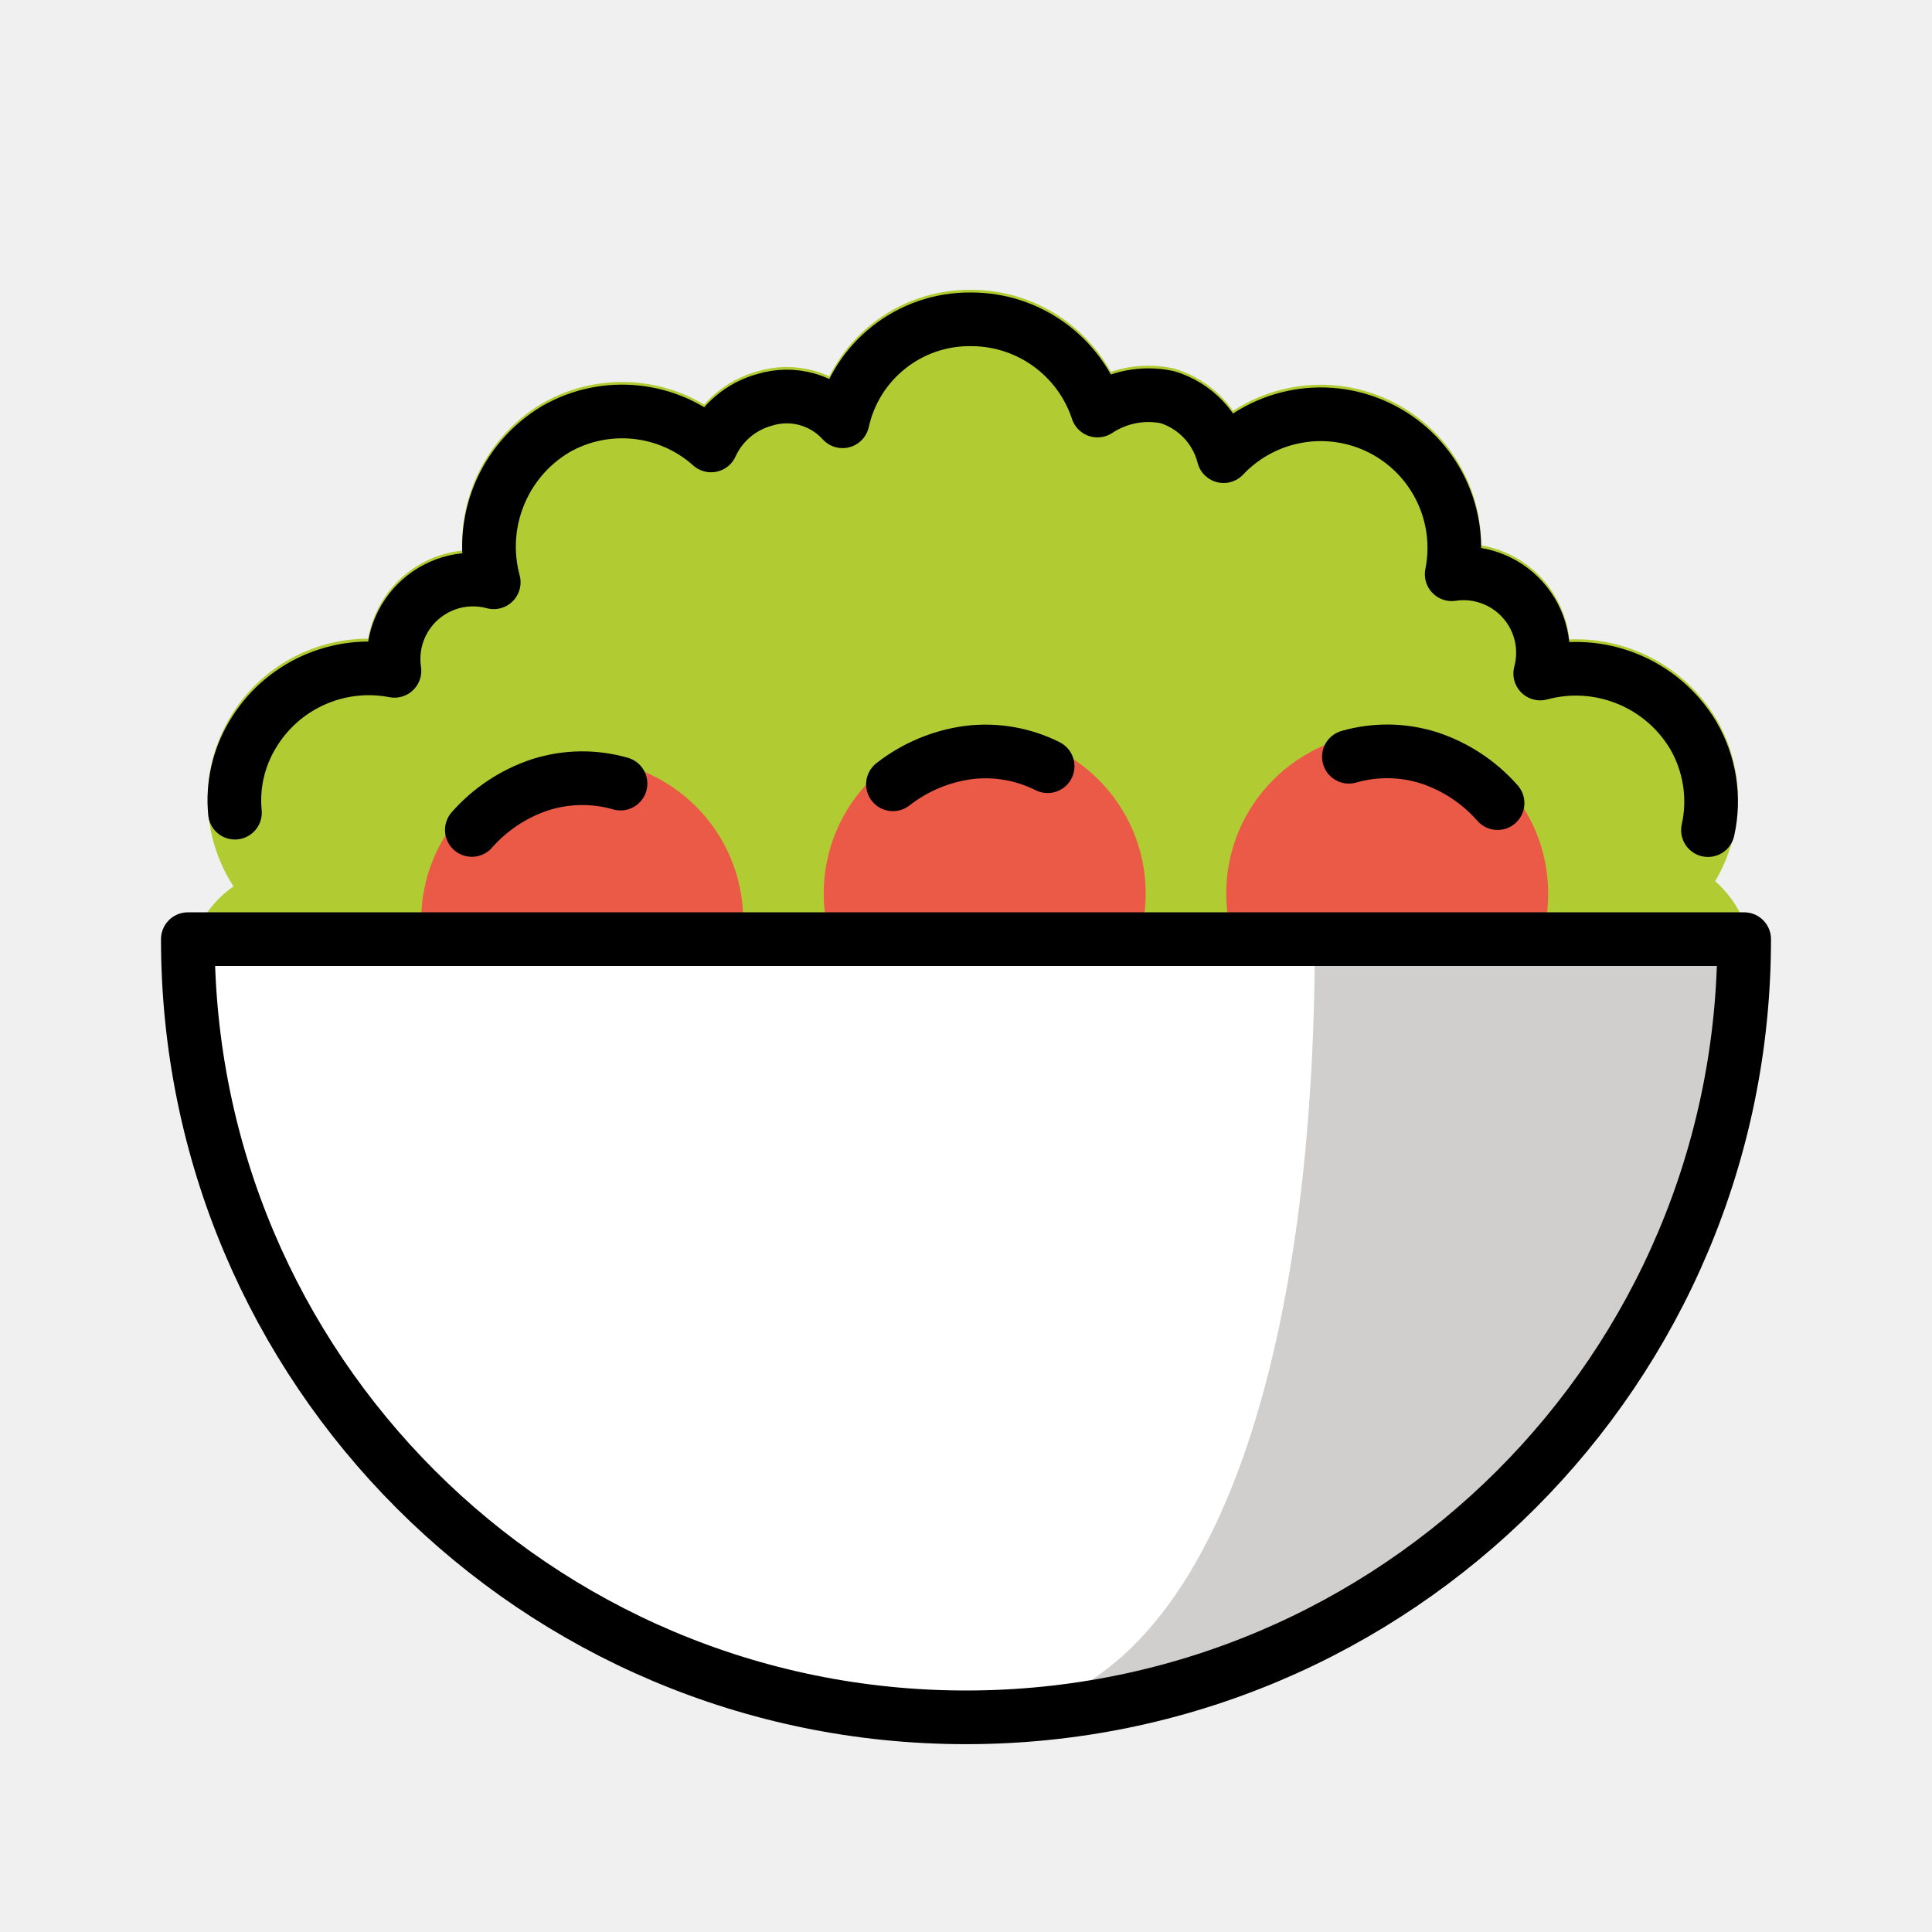
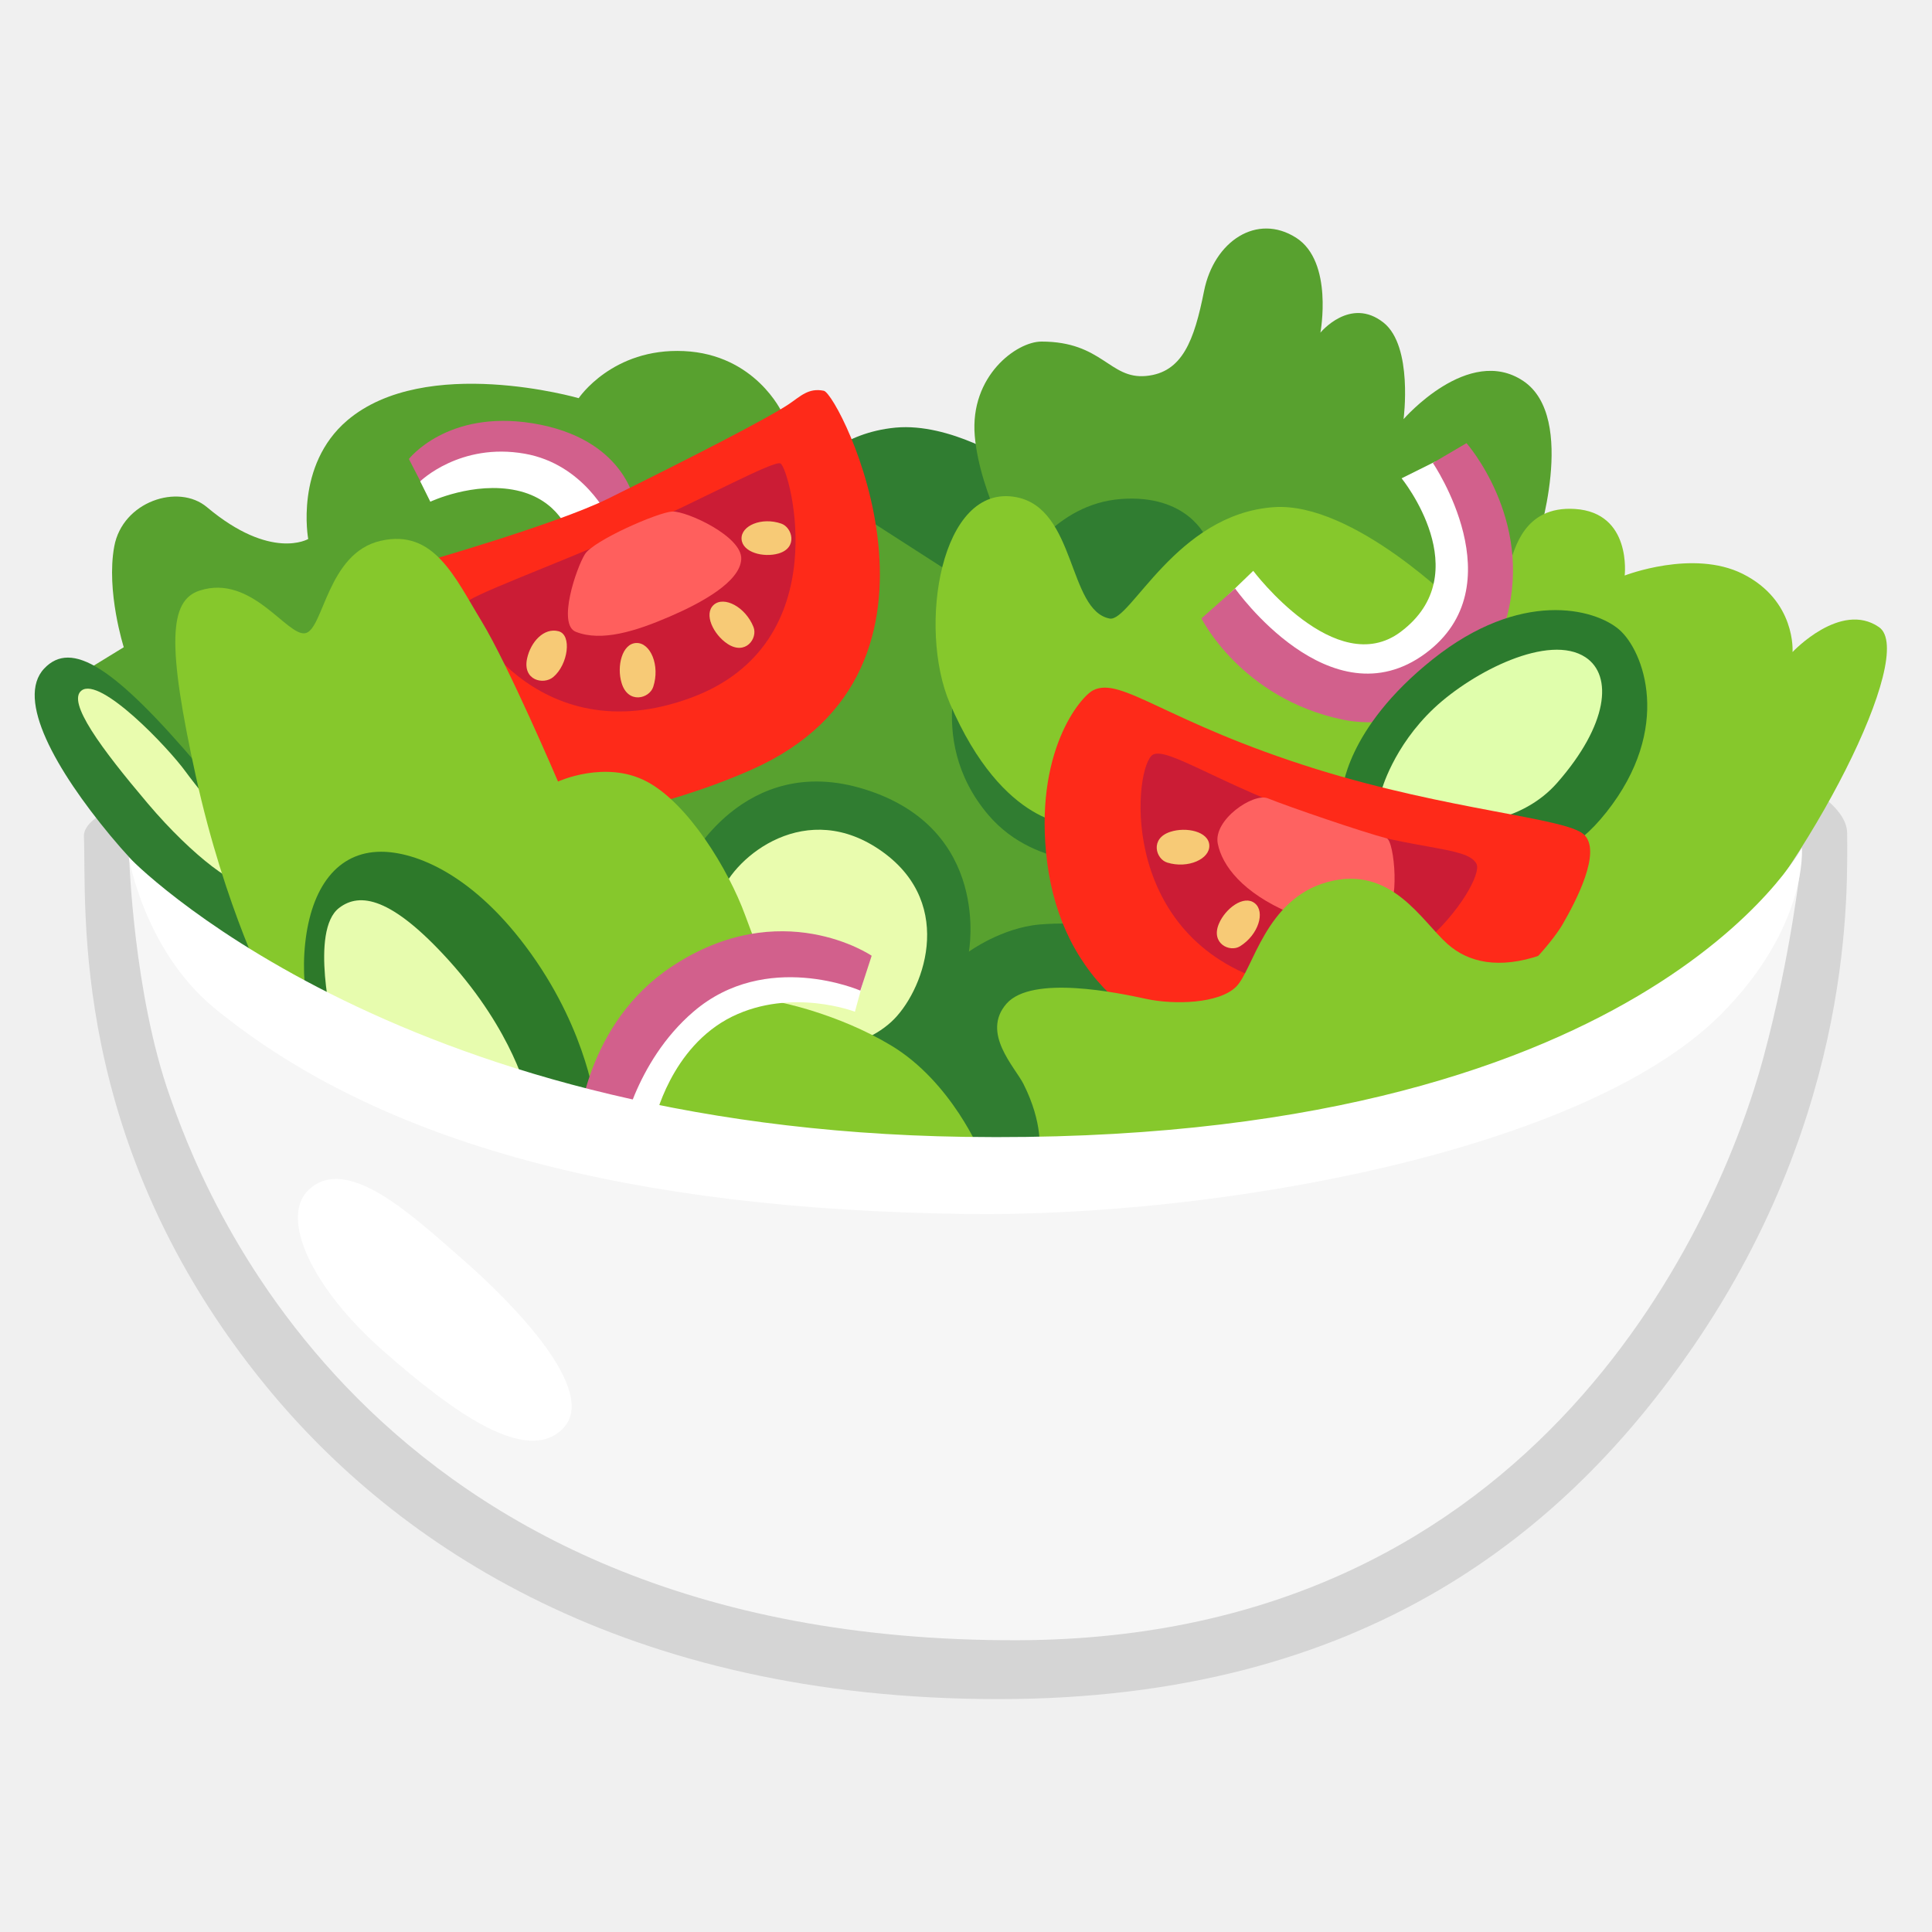
- <svg xmlns="http://www.w3.org/2000/svg" id="emoji" viewBox="0 0 72 72">
-   <g id="color">
-     <path fill="#b1cc33" stroke="#b1cc33" stroke-miterlimit="10" stroke-width="2" d="M57.4,40.6l5-.8-.3-1a2.948,2.948,0,0,0,2.1-3.7,3.087,3.087,0,0,0-1.7-2,5.075,5.075,0,0,0,1.264-3.134A4.906,4.906,0,0,0,63.1,27.3,5.097,5.097,0,0,0,57.4,25a2.961,2.961,0,0,0-3.3-3.7,4.978,4.978,0,0,0-8.5-4.4,3.102,3.102,0,0,0-2.1-2.2,3.441,3.441,0,0,0-2.6.5,4.956,4.956,0,0,0-4.7-3.4,4.846,4.846,0,0,0-4.8,3.8,2.803,2.803,0,0,0-2.9-.8,3.087,3.087,0,0,0-2,1.7,4.974,4.974,0,0,0-5.8-.6,5.097,5.097,0,0,0-2.3,5.7,2.961,2.961,0,0,0-3.7,3.3,4.978,4.978,0,0,0-4.4,8.5,2.99,2.99,0,0,0-.1,5.8v1l3.1.7" />
-     <circle cx="21.697" cy="34.3" r="6" fill="#ea5a47" />
-     <circle cx="36.697" cy="33.3" r="6" fill="#ea5a47" />
-     <circle cx="51.697" cy="33.3" r="6" fill="#ea5a47" />
-     <path fill="#fff" d="M65,35A29,29,0,0,1,7,35Z" />
-     <path fill="#d0cfce" d="M49,35c0,16-4,29-13,29A29.021,29.021,0,0,0,65,35Z" />
-   </g>
-   <g id="line">
-     <path fill="none" stroke="#000" stroke-linecap="round" stroke-linejoin="round" stroke-width="2" d="M50.269,28.202a5.162,5.162,0,0,1,2.981.039,5.83,5.83,0,0,1,2.56,1.689" />
-     <path fill="none" stroke="#000" stroke-linecap="round" stroke-linejoin="round" stroke-width="2" d="M33.277,29.229a5.829,5.829,0,0,1,2.828-1.187,5.16,5.16,0,0,1,2.937.512" />
-     <path fill="none" stroke="#000" stroke-linecap="round" stroke-linejoin="round" stroke-width="2" d="M17.584,30.93a5.831,5.831,0,0,1,2.56-1.689,5.161,5.161,0,0,1,2.981-.039" />
-     <path fill="none" stroke="#000" stroke-linecap="round" stroke-linejoin="round" stroke-width="2" d="M63.651,30.936A4.905,4.905,0,0,0,63.1,27.4a5.097,5.097,0,0,0-5.7-2.3,2.961,2.961,0,0,0-3.3-3.7A4.978,4.978,0,0,0,45.6,17a3.102,3.102,0,0,0-2.1-2.2,3.441,3.441,0,0,0-2.6.5,4.956,4.956,0,0,0-4.7-3.4,4.846,4.846,0,0,0-4.8,3.8,2.803,2.803,0,0,0-2.9-.8,3.087,3.087,0,0,0-2,1.7,4.974,4.974,0,0,0-5.8-.6,5.097,5.097,0,0,0-2.3,5.7A2.961,2.961,0,0,0,14.7,25a5.036,5.036,0,0,0-5.3,2.4,4.755,4.755,0,0,0-.644,2.886" />
-     <path fill="none" stroke="#000000" stroke-linecap="round" stroke-linejoin="round" stroke-width="2" d="M65,35A29,29,0,0,1,7,35Z" />
-   </g>
+ <svg xmlns="http://www.w3.org/2000/svg" version="1.1" id="Layer_2" x="0px" y="0px" viewBox="0 0 128 128" style="enable-background:new 0 0 128 128;" xml:space="preserve">
+   <path style="fill:#D5D5D5;" d="M63.87,43.71c0,0-58.55,5.95-58.31,11.7c0.19,4.6-1.1,20.34,12.08,36.44  c8.64,10.55,23.78,20.72,48.53,20.72c24.34,0,37.71-11.24,46.04-23.4c10.7-15.64,10.17-30.31,10.17-33.95  C122.37,47.93,76.72,40.84,63.87,43.71z" />
+   <path style="fill:#307D31;" d="M66.9,30.59c0,0-3.95-2.59-7.56-2.26c-3.61,0.34-5.3,2.48-5.3,2.48L42.73,58.95l12.03,13.42  l7.85,5.44l15.19-0.38l6.71-46.71L66.9,30.59z" />
+   <path style="fill:#58A12F;" d="M67.66,37.46c0,0-2.75-4.63-3.08-8.59s2.77-6.24,4.42-6.24c4.04,0,4.5,2.5,6.92,2.28  c2.42-0.22,3.2-2.36,3.85-5.62c0.66-3.32,3.51-5.19,6.1-3.54c2.49,1.59,1.61,6.29,1.61,6.29s1.98-2.42,4.19-0.66  c1.96,1.57,1.32,6.39,1.32,6.39s4.3-4.96,7.93-2.53s0.88,10.79,0.88,10.79l-1.21,7.49l-20.7-7.93c0,0-1.21-2.86-5.62-2.53  C69.87,33.39,67.66,37.46,67.66,37.46z" />
+   <path style="fill:#58A12F;" d="M45.53,57.29c0,0,3.7-7.51,11.75-5c8.44,2.63,6.91,10.76,6.91,10.76s2.16-1.58,4.69-1.8  s5.62,0.22,5.62,0.22l-0.4-4.36c0,0-5.37,0.71-8.63-3.13c-4.38-5.17-1.43-11.12-1.43-11.12l0.77-3.74l-7.71-4.96l-5.29-6.83  c0,0-1.76-3.85-6.5-4.07c-4.74-0.22-6.97,3.12-6.97,3.12s-10.15-2.93-15.33,1.47c-3.5,2.98-2.59,7.86-2.59,7.86  s-2.46,1.46-6.71-2.11c-1.89-1.59-5.59-0.38-6.14,2.6c-0.55,2.97,0.63,6.68,0.63,6.68l-3.41,2.09l11.56,11.89L45.53,57.29z" />
+   <path style="fill:#86C82C;" d="M71.19,54.64c0,0-4.69,0.27-8.26-8.04c-2.14-4.98-0.64-14.64,4.41-13.66  c3.96,0.77,3.41,7.49,6.17,8.04c1.37,0.27,4.41-6.94,10.9-7.38c5.28-0.36,12.22,6.61,12.22,6.61s3.08-2.2,3.41-2.97  s0.88-3.74,4.3-3.52c3.79,0.24,3.3,4.41,3.3,4.41s4.52-1.76,7.82-0.11c3.55,1.78,3.3,5.18,3.3,5.18s3.19-3.41,5.73-1.65  s-4.62,15.81-11.45,22.86s-15.67,6.58-15.67,6.58L71.19,54.64z" />
+   <path style="fill:#D2608C;" d="M27.92,32.02l-0.83-1.61c0,0,2.53-3.27,8.17-2.37c6.19,0.99,6.81,5.3,6.81,5.3s-3.19,1.21-3.29,1.06  c-0.1-0.15-3.09-3.29-3.09-3.29l-5.92,0.2L27.92,32.02z" />
+   <path style="fill:#FFFFFF;" d="M28.51,33.24c0,0,2.88-1.36,5.71-0.75s3.49,2.88,3.49,2.88l2.63-1.06c0,0-1.66-3.56-5.57-4.25  c-4.29-0.76-6.93,1.83-6.93,1.83L28.51,33.24z" />
+   <path style="fill:#FE2A19;" d="M27.58,37.38c0,0,9.2-2.61,12.72-4.35c5.64-2.79,10.54-5.3,11.97-6.26c0.76-0.51,1.29-1.09,2.31-0.88  s10.19,18.45-4.76,25.09c-6.05,2.69-12.55,3.6-12.55,3.6l-9.34-7.89L27.58,37.38z" />
+   <path style="fill:#CB1C35;" d="M30.77,40.03c-0.22,0.65,4.7,10.02,15.03,6.19c9.72-3.6,6.53-15.1,5.92-15.51  c-0.4-0.26-5.01,2.29-9.99,4.51C36.53,37.53,30.95,39.51,30.77,40.03z" />
+   <path style="fill:#FF5F5D;" d="M38.15,41.86c1.7,0.67,3.95-0.03,6.22-1.01c2.09-0.9,4.67-2.3,4.74-3.81c0.07-1.5-3.6-3.18-4.56-3.15  c-0.95,0.04-5.23,1.92-5.8,2.83C38.18,37.64,36.91,41.37,38.15,41.86z" />
+   <path style="fill:#F7CA76;" d="M37,41.82c-0.96-0.25-1.84,0.7-2.08,1.81c-0.31,1.45,1.09,1.76,1.73,1.23  C37.64,44.04,37.91,42.05,37,41.82z" />
+   <path style="fill:#F7CA76;" d="M42.16,42.6c-0.95,0.03-1.31,1.55-0.98,2.64c0.42,1.43,1.85,1.05,2.1,0.26  C43.74,44.1,43.1,42.57,42.16,42.6z" />
+   <path style="fill:#F7CA76;" d="M47.29,40.07c-0.69,0.61-0.02,1.97,0.9,2.58c1.2,0.8,2.03-0.36,1.73-1.11  C49.39,40.21,47.97,39.47,47.29,40.07z" />
+   <path style="fill:#F7CA76;" d="M49.13,35.71c0.05,0.89,1.46,1.25,2.45,0.96c1.3-0.38,0.91-1.73,0.18-1.98  C50.46,34.24,49.08,34.83,49.13,35.71z" />
+   <path style="fill:#E9FCAE;" d="M47.76,59.21c0.91-2.46,5.68-6.4,10.72-2.77c4.91,3.54,2.66,9.36,0.56,11.27  c-2.28,2.08-6.82,2.69-9.37-0.13S46.54,62.5,47.76,59.21z" />
+   <path style="fill:#307D31;" d="M18.32,62.6c0.26-0.32,0.91-1.14,0.51-2.58c-0.67-2.41-2.37-5.38-5.62-9.21  c-5.67-6.68-8.48-8.42-10.28-6.52c-1.91,2.02,0.79,6.74,4.38,11.07S16.69,64.62,18.32,62.6z" />
+   <path style="fill:#E9FCAE;" d="M16.41,58.5c-0.55,0.45-3.54-1.63-6.63-5.28c-3.09-3.65-5.36-6.72-4.38-7.47  c1.24-0.95,5.73,3.76,6.91,5.39C13.49,52.77,17.64,57.49,16.41,58.5z" />
+   <path style="fill:#FFFFFF;" d="M81.34,39.45l1.69-1.63c0,0,5.47,7.27,9.77,4.04c5.17-3.88,0.06-10.17,0.06-10.17l2.25-1.12  l2.98,4.61l0.22,6.52l-5.11,4.44c0,0-5.62,0-6.07-0.67C86.68,44.79,81.34,39.45,81.34,39.45z" />
+   <path style="fill:#D2608C;" d="M79.6,40.97l2.23-1.98c0,0,6.31,8.95,12.61,4.3c6.04-4.47,0.49-12.62,0.49-12.62l2.23-1.31  c0,0,4.42,4.99,2.67,11.52c-1.41,5.24-6.64,7.69-10.91,6.79C82.22,46.25,79.6,40.97,79.6,40.97z" />
+   <path style="fill:#2C7B2E;" d="M88.92,52.48c0,0,0.18-4.16,6-8.8c5.82-4.64,10.71-3.37,12.34-1.98c1.64,1.4,3.59,6.54-0.84,12.12  c-2.12,2.66-3.76,3.04-6.07,2.83c-2.7-0.25-7.39-2.59-7.39-2.59L88.92,52.48z" />
+   <path style="fill:#E0FEAC;" d="M105.05,43.55c-2.43-1.61-7.44,0.94-10.02,3.35c-2.75,2.58-3.51,5.5-3.51,5.5l6.01,2.12  c0,0,3.38-0.08,5.64-2.66C106.54,48.02,106.87,44.76,105.05,43.55z" />
+   <path style="fill:#FE2A19;" d="M72.43,45.73c-0.84,0.42-3.98,4.1-3.05,11.42c0.97,7.57,6.38,12.55,15.34,13.2  c11.47,0.82,17.92-7.58,18.8-9.1s2.64-4.86,1.41-5.97c-1.23-1.11-8.9-1.58-17.74-4.33C77.26,47.85,74.3,44.79,72.43,45.73z" />
+   <path style="fill:#CB1C35;" d="M76.4,49.99c-1.25,0.62-2.48,11.73,7.33,14.98c8.45,2.8,14.73-6.5,14.09-7.74s-4.45-0.82-10.74-3.05  C80.78,51.94,77.38,49.51,76.4,49.99z" />
+   <path style="fill:#FE6261;" d="M80.68,55.89c0.29,1.47,1.66,3.26,4.77,4.59c2.47,1.06,5.12,0.59,6.24,0.12  c1.12-0.47,0.69-4.93,0.18-5.06c-1.59-0.41-6.41-2.06-7.88-2.65C83.04,52.51,80.37,54.31,80.68,55.89z" />
+   <path style="fill:#F7CA76;" d="M80.12,56c-0.05-0.92-1.54-1.23-2.58-0.89c-1.37,0.44-0.97,1.81-0.2,2.04  C78.71,57.57,80.17,56.91,80.12,56z" />
+   <path style="fill:#F7CA76;" d="M83.13,59.84c-0.72-0.57-1.94,0.34-2.37,1.35c-0.57,1.32,0.72,1.93,1.4,1.5  C83.38,61.93,83.84,60.4,83.13,59.84z" />
+   <path style="fill:#86C82C;" d="M68.86,76.25c0,0,0.27-1.81-1.05-4.43c-0.57-1.13-2.82-3.38-1.13-5.32c1.69-1.93,7.41-0.72,9.26-0.32  c1.85,0.4,4.83,0.32,5.96-0.81c1.13-1.13,1.93-5.8,6.04-6.93c4.24-1.16,6.24,2.58,7.97,4.11c1.37,1.21,3.38,1.69,6.2,0.72  c2.82-0.97,2.01,2.74,2.01,2.74l-3.3,7.33L68.86,76.25z" />
+   <path style="fill:#86C82C;" d="M17.89,65.95c0,0-2.98-5.72-4.91-14.5s-1.78-11.66,0.24-12.32c3.46-1.13,5.8,3.06,7.01,2.82  s1.45-5.32,4.99-6.12c3.54-0.81,4.91,2.42,6.68,5.32s5.07,10.63,5.07,10.63s3.14-1.45,5.88,0c2.74,1.45,5.4,5.8,6.52,8.86  c1.13,3.06,2.23,5.75,2.23,5.75s3.87,0.73,7.43,2.87c4.03,2.42,5.96,7.17,5.96,7.17L45.19,77.7c0,0-24-8.62-24.24-9.02  C20.7,68.28,17.64,65.62,17.89,65.95z" />
+   <path style="fill:#2D792A;" d="M21.03,69.09c0,0-1.21-2.9-0.81-6.6c0.4-3.7,2.13-6.06,5.03-6.06c2.26,0,6.16,1.47,9.95,6.78  s4.27,10.15,4.27,10.15l-16.03-2.09L21.03,69.09z" />
+   <path style="fill:#E7FCAE;" d="M22.07,68.04c0,0-1.57-6.39,0.4-7.89c1.37-1.05,3.46-0.72,7.25,3.46c4.32,4.78,5.23,8.94,5.23,8.94  L22.07,68.04z" />
+   <path style="fill:#FFFFFF;" d="M41.51,74.12l1.85,0.16c0,0,1.05-4.91,5.15-6.93c3.95-1.93,8.13-0.32,8.13-0.32l0.64-2.34l-4.35-1.77  l-5.88,1.21c0,0-5.32,4.83-5.32,5.07S41.51,73.88,41.51,74.12z" />
+   <path style="fill:#D2608C;" d="M38.3,74.83c0-0.24,0.49-7,6.2-10.79c7.25-4.81,13.25-0.72,13.25-0.72L57,65.63  c0,0-6.24-2.73-11.05,1.39c-3.95,3.38-4.83,8.46-4.83,8.46L38.3,74.83z" />
+   <path style="fill:#F6F6F6;" d="M67.45,108.67c34.77-0.11,46.57-28.2,49.38-38.6c1.84-6.81,2.5-13,2.5-13l-12.2,13.74  c0,0-38.26,7.34-39.54,7.34s-22.42-1.7-22.42-1.7l-21.72-5.19L8.56,56.84c0,0,0.28,8.97,2.69,15.78  C13.11,77.87,23.88,108.81,67.45,108.67z" />
+   <path style="fill:#FFFFFF;" d="M64.04,80.43c16.6,0.21,40.86-4.11,49.95-13.2c5.82-5.82,5.39-11.07,5.39-11.07  s-10.5,19.83-55.49,19.16C25.73,74.75,8.53,56.79,8.53,56.79s1.02,6.18,5.7,10.02C25.3,75.86,41.9,80.14,64.04,80.43z" />
+   <path style="fill:#FFFFFF;" d="M20.46,78.82c-1.95,1.83,0.16,6.48,4.92,10.67c4.76,4.19,9.52,7.55,11.9,5.17  c2.47-2.47-3.36-8.37-6.65-11.24S23,76.44,20.46,78.82z" />
</svg>
